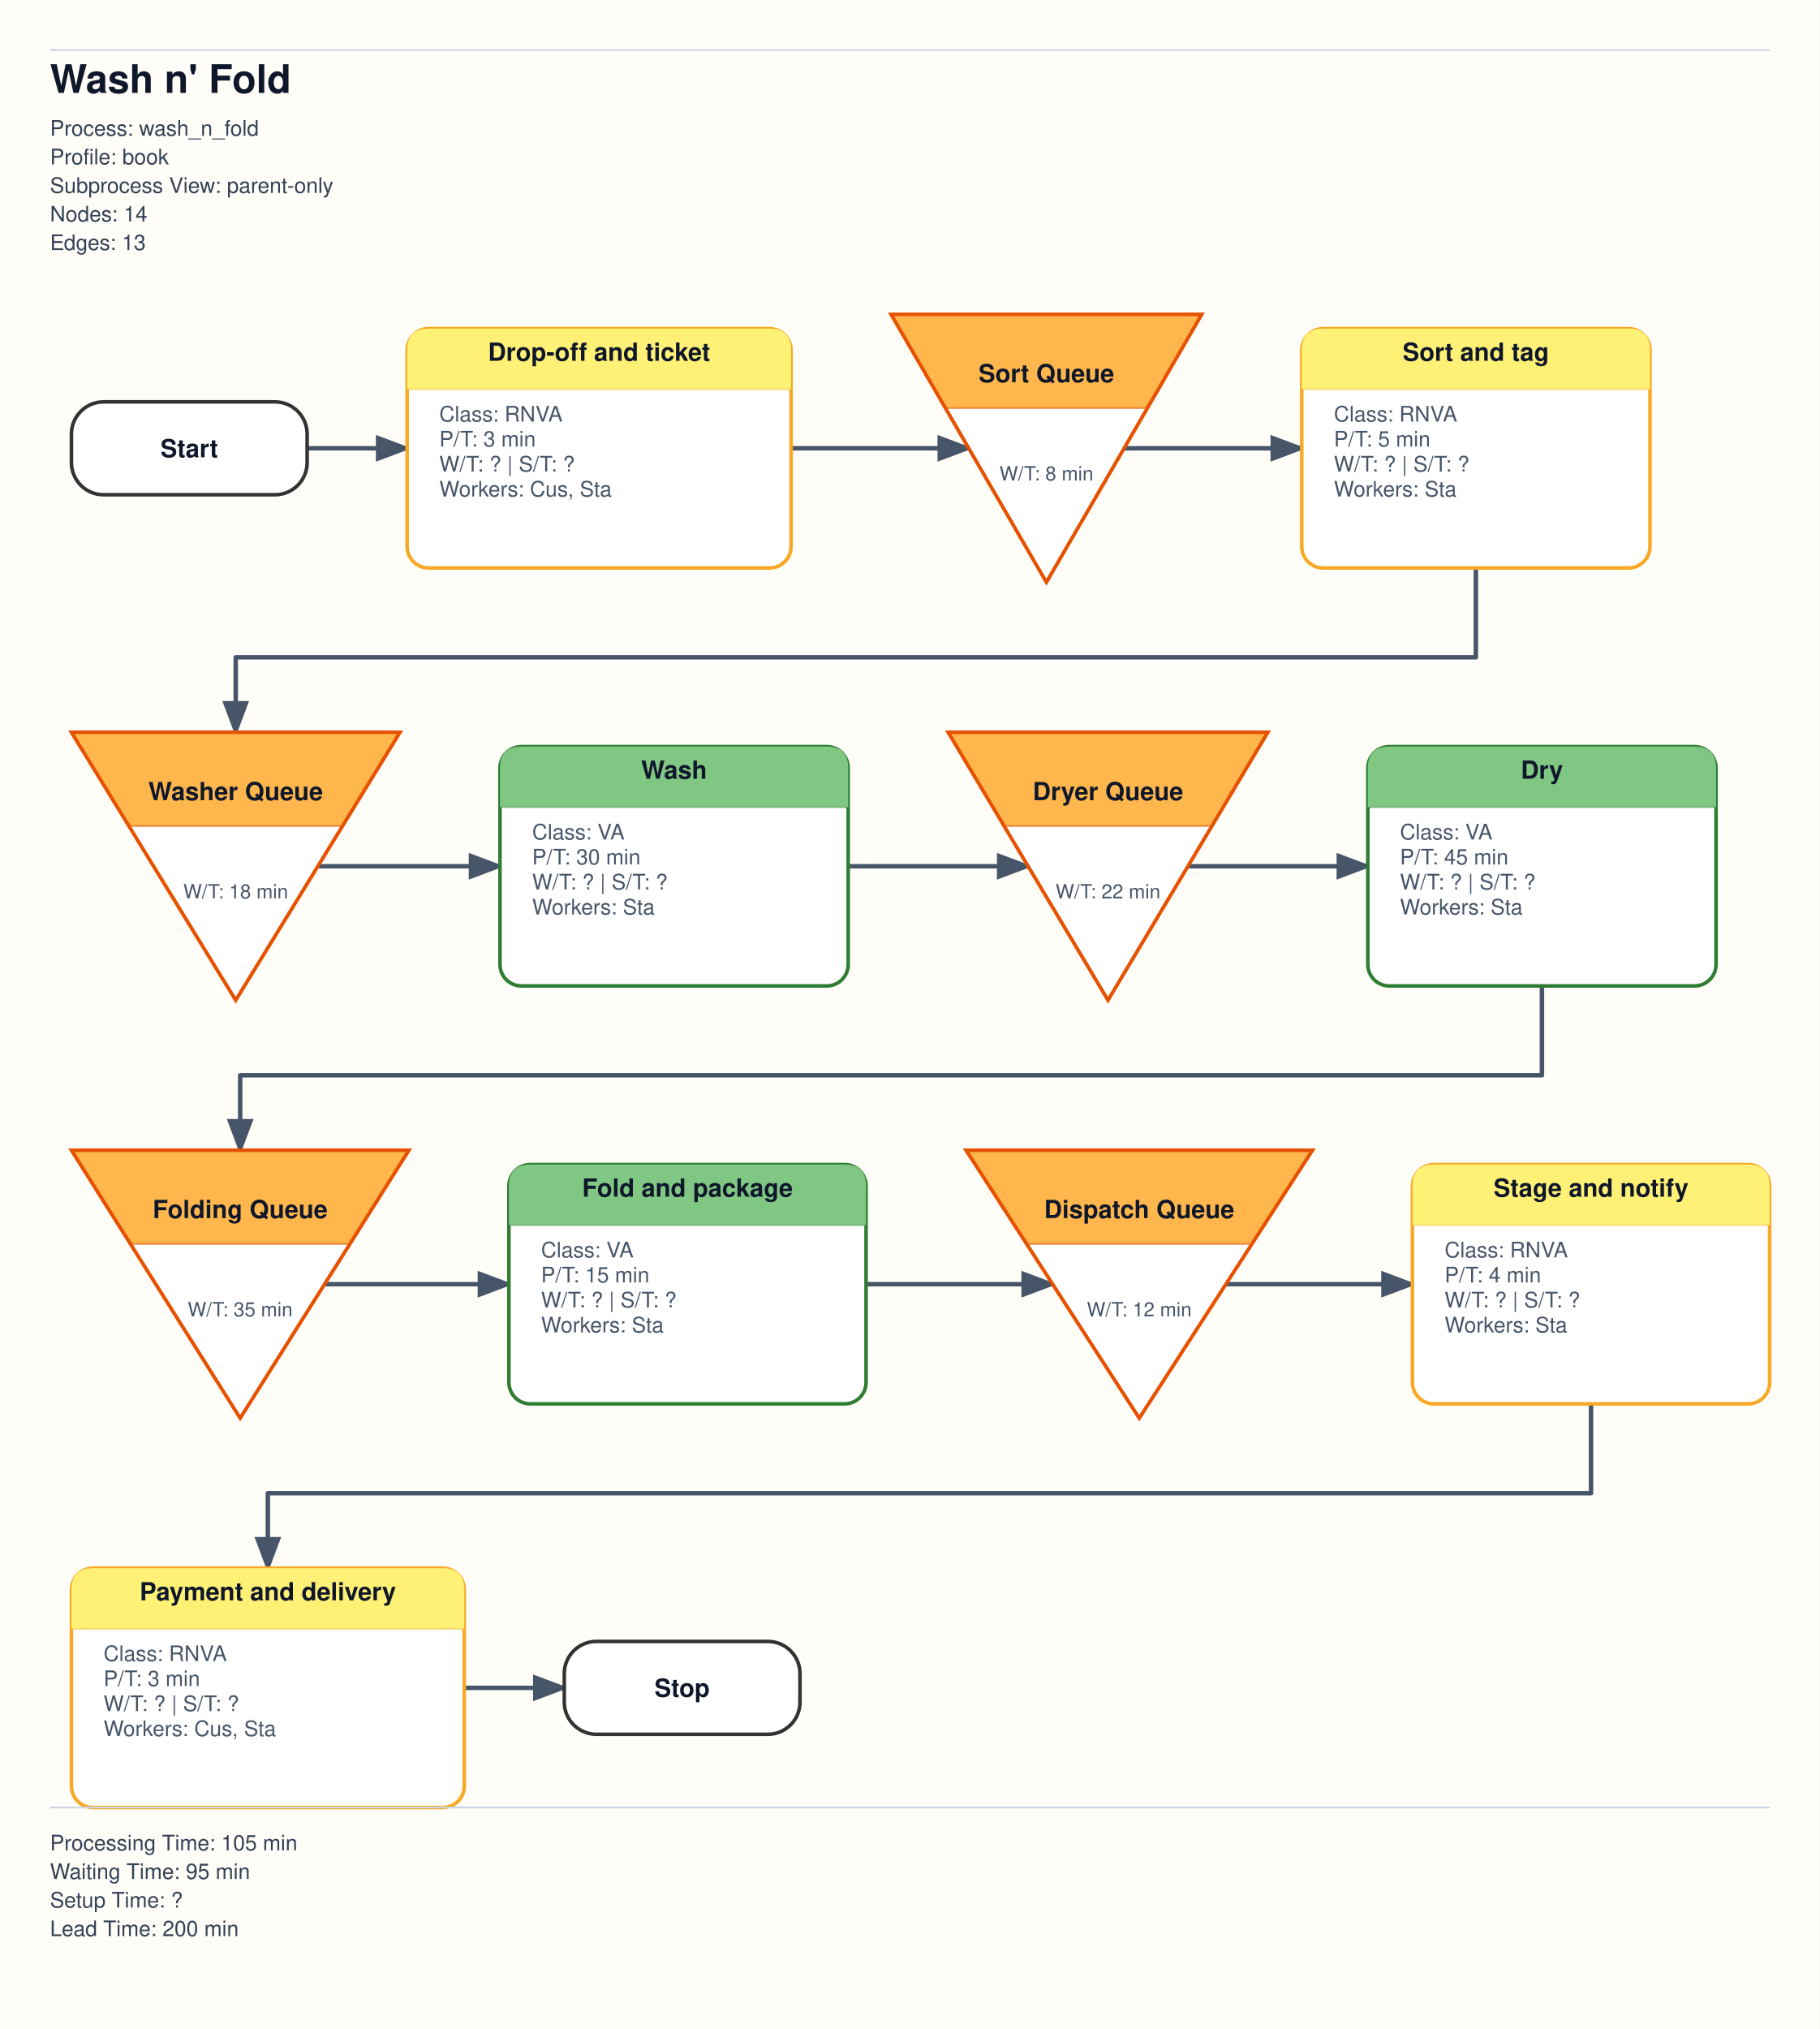
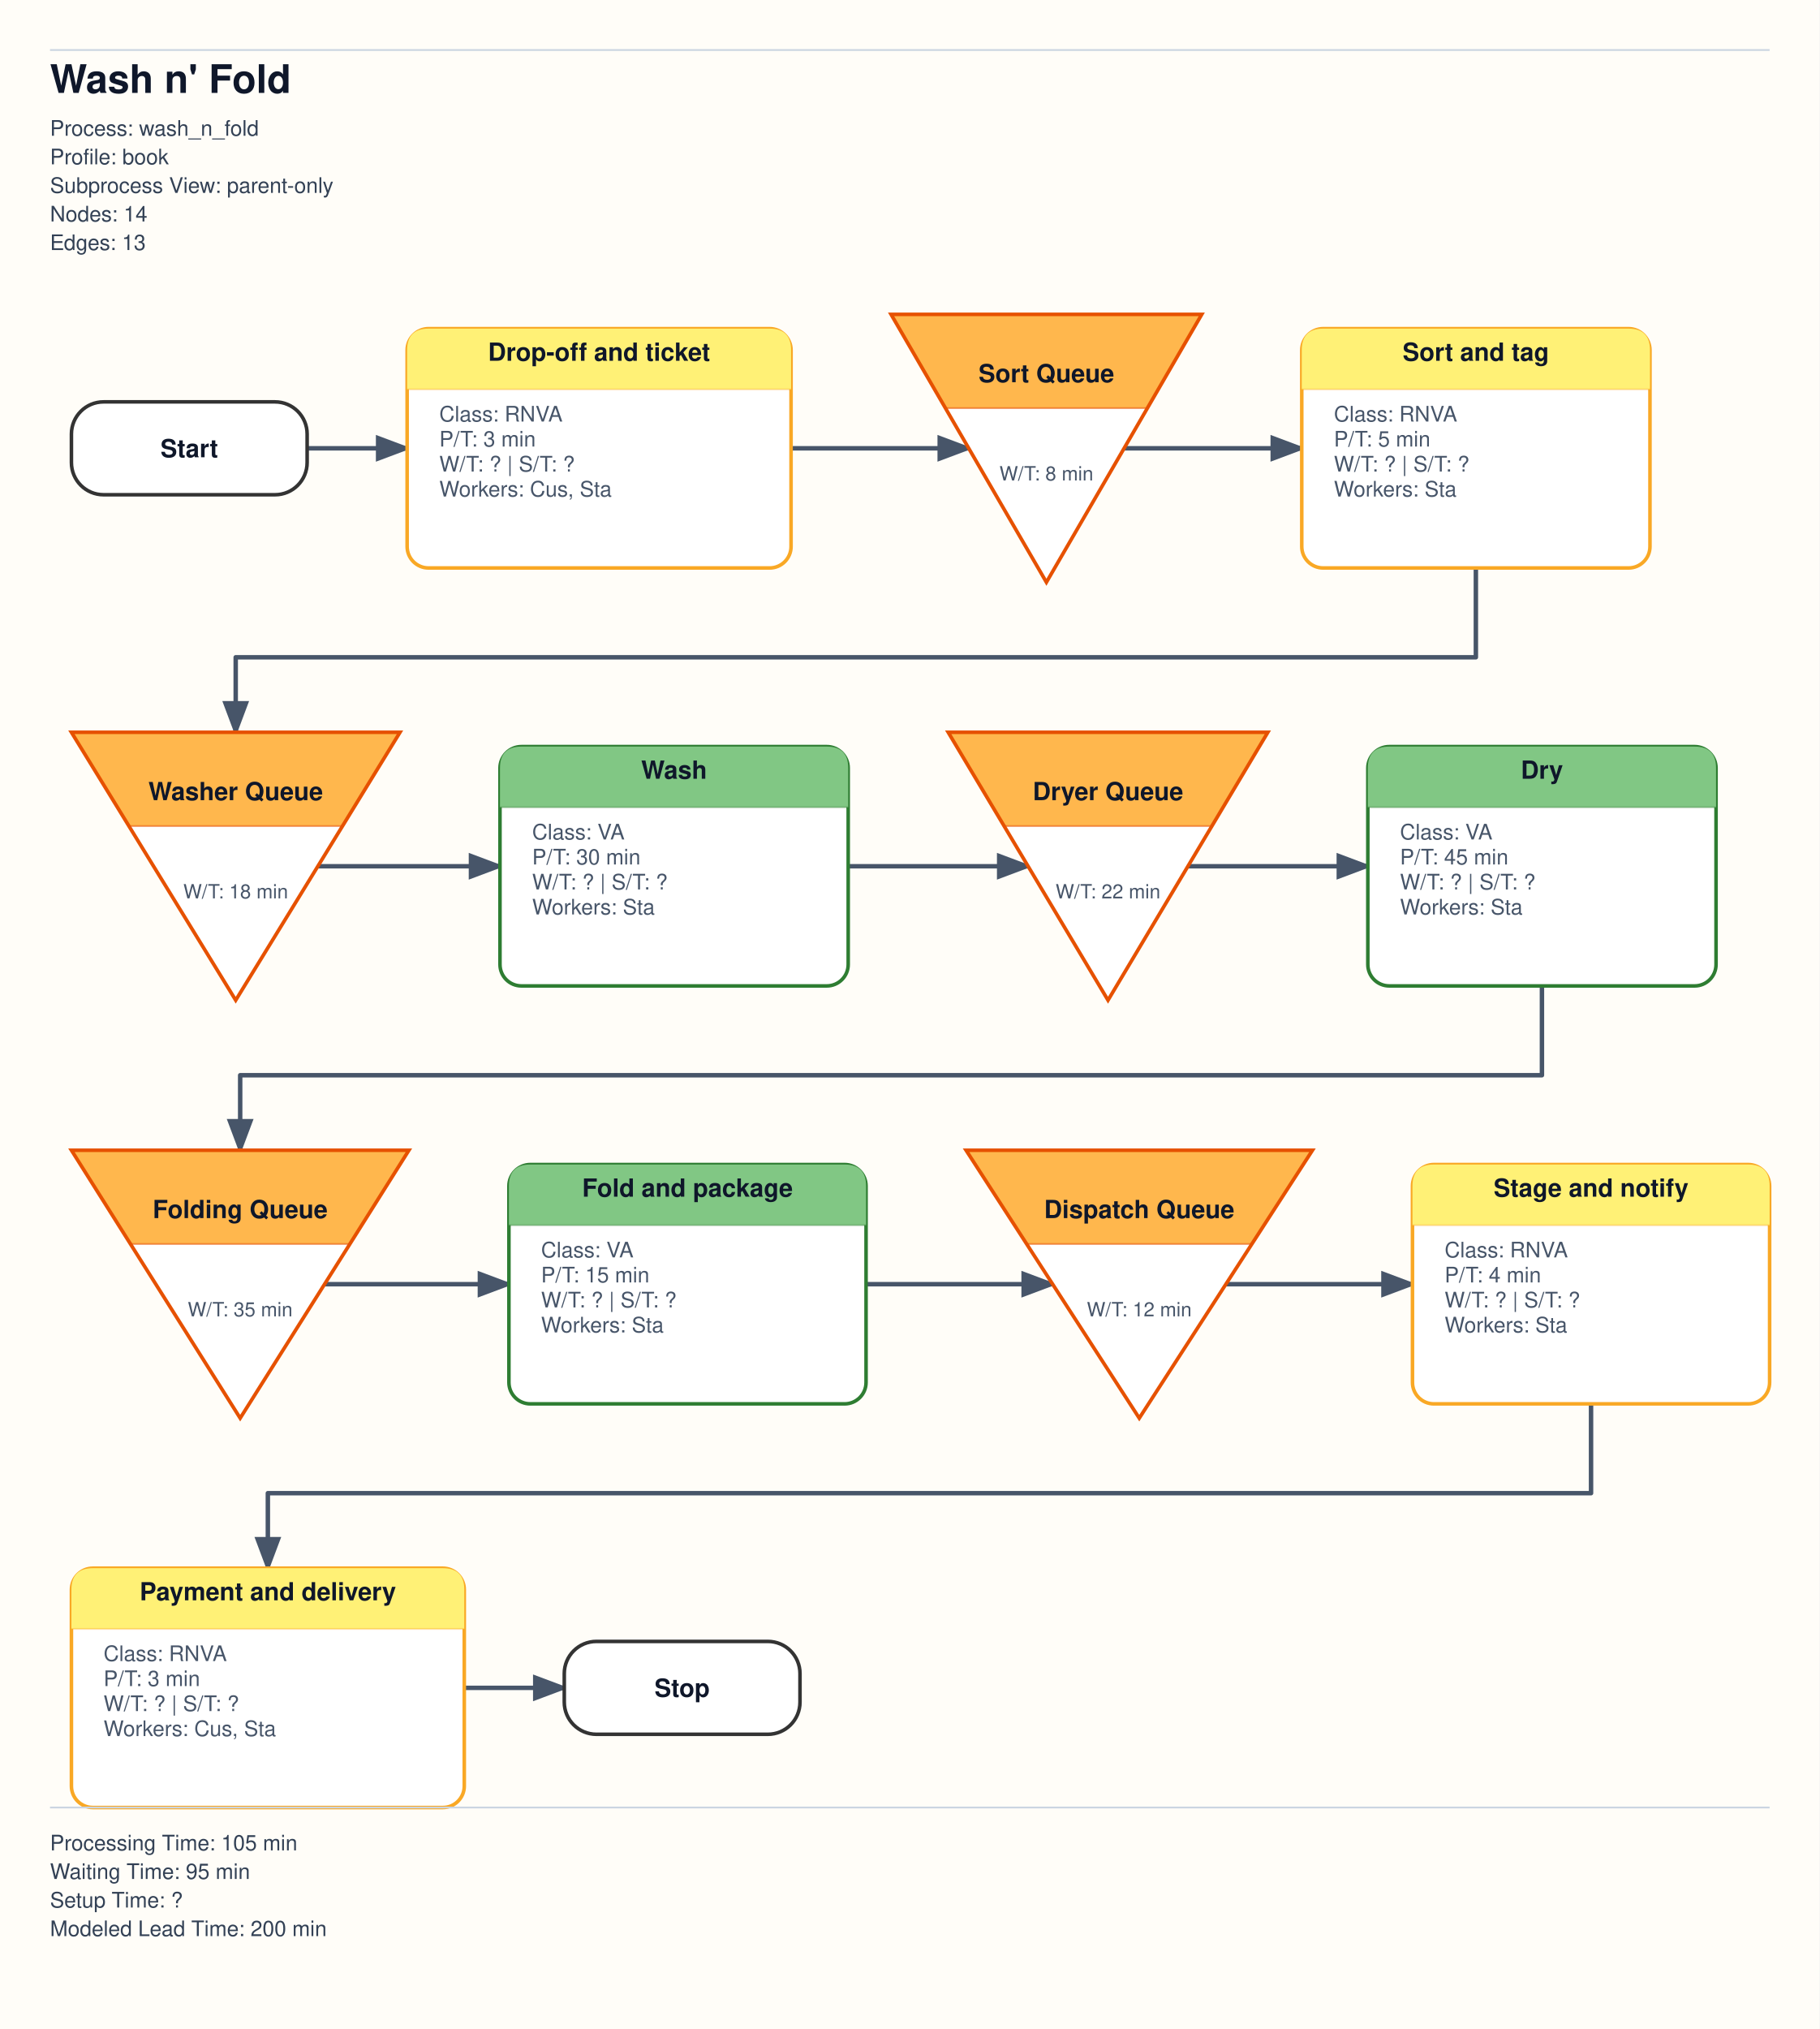
<svg xmlns="http://www.w3.org/2000/svg" width="1019" height="1136" viewBox="0 0 1019 1136" data-flo-artifact-kind="svg" data-flo-backend="svg" data-flo-diagram="sppm" data-flo-layout-engine="elk" role="img" aria-labelledby="flo-svg-title flo-svg-description" data-sppm-publication-page-id="main-p1">
  <defs>
    <marker id="flo-sppm-arrow" markerWidth="8" markerHeight="6" refX="7" refY="3" orient="auto" markerUnits="strokeWidth">
      <path d="M0,0 L8,3 L0,6 z" fill="#475569" />
    </marker>
    <marker id="flo-sppm-rework-arrow" markerWidth="8" markerHeight="6" refX="7" refY="3" orient="auto" markerUnits="strokeWidth">
      <path d="M0,0 L8,3 L0,6 z" fill="#b91c1c" />
    </marker>
  </defs>
  <rect width="100%" height="100%" fill="#fffdf8" />
  <g data-sppm-publication-band="header">
    <line x1="28.0" y1="28.0" x2="991.0" y2="28.0" stroke="#cbd5e1" stroke-width="1" />
    <text x="28.0" y="52.0" font-family="Helvetica" font-size="22" font-weight="700" fill="#0f172a">Wash n' Fold</text>
    <text x="28.0" y="76.0" font-family="Helvetica" font-size="12" fill="#334155">Process: wash_n_fold</text>
    <text x="28.0" y="92.0" font-family="Helvetica" font-size="12" fill="#334155">Profile: book</text>
    <text x="28.0" y="108.0" font-family="Helvetica" font-size="12" fill="#334155">Subprocess View: parent-only</text>
    <text x="28.0" y="124.0" font-family="Helvetica" font-size="12" fill="#334155">Nodes: 14</text>
    <text x="28.0" y="140.0" font-family="Helvetica" font-size="12" fill="#334155">Edges: 13</text>
  </g>
  <g transform="translate(28.0,164.0)">
    <g data-edge-source="dropoff" data-edge-target="sort_tag_wait_queue" data-edge-kind="direct">
      <polyline points="415.0,87.0 514.5,87.0" fill="none" stroke="#475569" stroke-width="2.5" stroke-linecap="round" stroke-linejoin="round" marker-end="url(#flo-sppm-arrow)" />
    </g>
    <g data-edge-source="dry" data-edge-target="fold_package_wait_queue" data-edge-kind="direct">
      <polyline points="835.5,388.0 835.5,438.0 106.5,438.0 106.5,480.0" fill="none" stroke="#475569" stroke-width="2.5" stroke-linecap="round" stroke-linejoin="round" marker-end="url(#flo-sppm-arrow)" />
    </g>
    <g data-edge-source="dry_wait_queue" data-edge-target="dry" data-edge-kind="direct">
      <polyline points="637.2,321.0 738.0,321.0" fill="none" stroke="#475569" stroke-width="2.5" stroke-linecap="round" stroke-linejoin="round" marker-end="url(#flo-sppm-arrow)" />
    </g>
    <g data-edge-source="fold_package" data-edge-target="stage_notify_wait_queue" data-edge-kind="direct">
      <polyline points="457.0,555.0 561.5,555.0" fill="none" stroke="#475569" stroke-width="2.5" stroke-linecap="round" stroke-linejoin="round" marker-end="url(#flo-sppm-arrow)" />
    </g>
    <g data-edge-source="fold_package_wait_queue" data-edge-target="fold_package" data-edge-kind="direct">
      <polyline points="153.8,555.0 257.0,555.0" fill="none" stroke="#475569" stroke-width="2.5" stroke-linecap="round" stroke-linejoin="round" marker-end="url(#flo-sppm-arrow)" />
    </g>
    <g data-edge-source="payment_delivery" data-edge-target="end" data-edge-kind="direct">
      <polyline points="232.0,781.0 288.0,781.0" fill="none" stroke="#475569" stroke-width="2.5" stroke-linecap="round" stroke-linejoin="round" marker-end="url(#flo-sppm-arrow)" />
    </g>
    <g data-edge-source="sort_tag" data-edge-target="wash_wait_queue" data-edge-kind="direct">
      <polyline points="798.5,154.0 798.5,204.0 104.0,204.0 104.0,246.0" fill="none" stroke="#475569" stroke-width="2.5" stroke-linecap="round" stroke-linejoin="round" marker-end="url(#flo-sppm-arrow)" />
    </g>
    <g data-edge-source="sort_tag_wait_queue" data-edge-target="sort_tag" data-edge-kind="direct">
      <polyline points="601.5,87.0 701.0,87.0" fill="none" stroke="#475569" stroke-width="2.5" stroke-linecap="round" stroke-linejoin="round" marker-end="url(#flo-sppm-arrow)" />
    </g>
    <g data-edge-source="stage_notify" data-edge-target="payment_delivery" data-edge-kind="direct">
      <polyline points="863.0,622.0 863.0,672.0 122.0,672.0 122.0,714.0" fill="none" stroke="#475569" stroke-width="2.5" stroke-linecap="round" stroke-linejoin="round" marker-end="url(#flo-sppm-arrow)" />
    </g>
    <g data-edge-source="stage_notify_wait_queue" data-edge-target="stage_notify" data-edge-kind="direct">
      <polyline points="658.5,555.0 763.0,555.0" fill="none" stroke="#475569" stroke-width="2.5" stroke-linecap="round" stroke-linejoin="round" marker-end="url(#flo-sppm-arrow)" />
    </g>
    <g data-edge-source="start" data-edge-target="dropoff" data-edge-kind="direct">
      <polyline points="144.0,87.0 200.0,87.0" fill="none" stroke="#475569" stroke-width="2.5" stroke-linecap="round" stroke-linejoin="round" marker-end="url(#flo-sppm-arrow)" />
    </g>
    <g data-edge-source="wash" data-edge-target="dry_wait_queue" data-edge-kind="direct">
      <polyline points="447.0,321.0 547.8,321.0" fill="none" stroke="#475569" stroke-width="2.5" stroke-linecap="round" stroke-linejoin="round" marker-end="url(#flo-sppm-arrow)" />
    </g>
    <g data-edge-source="wash_wait_queue" data-edge-target="wash" data-edge-kind="direct">
      <polyline points="150.0,321.0 252.0,321.0" fill="none" stroke="#475569" stroke-width="2.5" stroke-linecap="round" stroke-linejoin="round" marker-end="url(#flo-sppm-arrow)" />
    </g>
    <g data-node-id="start" data-node-kind="start">
      <rect x="12.0" y="61.0" width="132.0" height="52.0" rx="18" fill="#FFFFFF" stroke="#333333" stroke-width="2" />
      <text x="78.0" y="92.0" text-anchor="middle" font-family="Helvetica" font-size="14" font-weight="600" fill="#0f172a">Start</text>
    </g>
    <g data-node-id="dropoff" data-node-kind="task">
      <rect x="200.0" y="20.0" width="215.0" height="134.0" rx="12" fill="white" stroke="#F9A825" stroke-width="2" />
      <path data-node-header="top-rounded" d="M 212.0 20.0 L 403.0 20.0 Q 415.0 20.0 415.0 32.0 L 415.0 54.0 L 200.0 54.0 L 200.0 32.0 Q 200.0 20.0 212.0 20.0 Z" fill="#FFF176" stroke="none" />
      <line x1="200.0" y1="54.0" x2="415.0" y2="54.0" stroke="#F9A825" stroke-width="1" opacity="0.35" />
      <text x="307.5" y="38.0" text-anchor="middle" font-family="Helvetica" font-size="14" font-weight="600" fill="#0f172a">Drop-off and ticket</text>
      <text x="218.0" y="72.0" text-anchor="start" font-family="Helvetica" font-size="12" font-weight="400" fill="#475569">Class: RNVA</text>
      <text x="218.0" y="86.0" text-anchor="start" font-family="Helvetica" font-size="12" font-weight="400" fill="#475569">P/T: 3 min</text>
      <text x="218.0" y="100.0" text-anchor="start" font-family="Helvetica" font-size="12" font-weight="400" fill="#475569">W/T: ? | S/T: ?</text>
      <text x="218.0" y="114.0" text-anchor="start" font-family="Helvetica" font-size="12" font-weight="400" fill="#475569">Workers: Cus, Sta</text>
    </g>
    <g data-node-id="sort_tag_wait_queue" data-node-kind="queue">
      <polygon data-node-queue-body="true" points="471.0,12.0 645.0,12.0 558.0,162.0" fill="#FFFFFF" stroke="none" />
      <polygon data-node-queue-color-band="true" points="471.0,12.0 645.0,12.0 614.5,64.5 501.4,64.5" fill="#FFB74D" stroke="none" />
      <line data-node-queue-divider="true" x1="501.4" y1="64.5" x2="614.5" y2="64.5" stroke="#E65100" stroke-width="1" opacity="0.55" />
      <polygon data-node-queue-outline="true" points="471.0,12.0 645.0,12.0 558.0,162.0" fill="none" stroke="#E65100" stroke-width="2" />
      <text x="558.0" y="50.0" text-anchor="middle" font-family="Helvetica" font-size="14" font-weight="600" fill="#0f172a">Sort Queue</text>
      <text x="558.0" y="105.0" text-anchor="middle" font-family="Helvetica" font-size="11" font-weight="400" fill="#475569">W/T: 8 min</text>
    </g>
    <g data-node-id="sort_tag" data-node-kind="task">
      <rect x="701.0" y="20.0" width="195.0" height="134.0" rx="12" fill="white" stroke="#F9A825" stroke-width="2" />
      <path data-node-header="top-rounded" d="M 713.0 20.0 L 884.0 20.0 Q 896.0 20.0 896.0 32.0 L 896.0 54.0 L 701.0 54.0 L 701.0 32.0 Q 701.0 20.0 713.0 20.0 Z" fill="#FFF176" stroke="none" />
      <line x1="701.0" y1="54.0" x2="896.0" y2="54.0" stroke="#F9A825" stroke-width="1" opacity="0.35" />
      <text x="798.5" y="38.0" text-anchor="middle" font-family="Helvetica" font-size="14" font-weight="600" fill="#0f172a">Sort and tag</text>
      <text x="719.0" y="72.0" text-anchor="start" font-family="Helvetica" font-size="12" font-weight="400" fill="#475569">Class: RNVA</text>
      <text x="719.0" y="86.0" text-anchor="start" font-family="Helvetica" font-size="12" font-weight="400" fill="#475569">P/T: 5 min</text>
      <text x="719.0" y="100.0" text-anchor="start" font-family="Helvetica" font-size="12" font-weight="400" fill="#475569">W/T: ? | S/T: ?</text>
      <text x="719.0" y="114.0" text-anchor="start" font-family="Helvetica" font-size="12" font-weight="400" fill="#475569">Workers: Sta</text>
    </g>
    <g data-node-id="wash_wait_queue" data-node-kind="queue">
      <polygon data-node-queue-body="true" points="12.0,246.0 196.0,246.0 104.0,396.0" fill="#FFFFFF" stroke="none" />
      <polygon data-node-queue-color-band="true" points="12.0,246.0 196.0,246.0 163.8,298.5 44.2,298.5" fill="#FFB74D" stroke="none" />
      <line data-node-queue-divider="true" x1="44.2" y1="298.5" x2="163.8" y2="298.5" stroke="#E65100" stroke-width="1" opacity="0.55" />
      <polygon data-node-queue-outline="true" points="12.0,246.0 196.0,246.0 104.0,396.0" fill="none" stroke="#E65100" stroke-width="2" />
      <text x="104.0" y="284.0" text-anchor="middle" font-family="Helvetica" font-size="14" font-weight="600" fill="#0f172a">Washer Queue</text>
      <text x="104.0" y="339.0" text-anchor="middle" font-family="Helvetica" font-size="11" font-weight="400" fill="#475569">W/T: 18 min</text>
    </g>
    <g data-node-id="wash" data-node-kind="task">
      <rect x="252.0" y="254.0" width="195.0" height="134.0" rx="12" fill="white" stroke="#2E7D32" stroke-width="2" />
      <path data-node-header="top-rounded" d="M 264.0 254.0 L 435.0 254.0 Q 447.0 254.0 447.0 266.0 L 447.0 288.0 L 252.0 288.0 L 252.0 266.0 Q 252.0 254.0 264.0 254.0 Z" fill="#81C784" stroke="none" />
      <line x1="252.0" y1="288.0" x2="447.0" y2="288.0" stroke="#2E7D32" stroke-width="1" opacity="0.35" />
      <text x="349.5" y="272.0" text-anchor="middle" font-family="Helvetica" font-size="14" font-weight="600" fill="#0f172a">Wash</text>
      <text x="270.0" y="306.0" text-anchor="start" font-family="Helvetica" font-size="12" font-weight="400" fill="#475569">Class: VA</text>
      <text x="270.0" y="320.0" text-anchor="start" font-family="Helvetica" font-size="12" font-weight="400" fill="#475569">P/T: 30 min</text>
      <text x="270.0" y="334.0" text-anchor="start" font-family="Helvetica" font-size="12" font-weight="400" fill="#475569">W/T: ? | S/T: ?</text>
      <text x="270.0" y="348.0" text-anchor="start" font-family="Helvetica" font-size="12" font-weight="400" fill="#475569">Workers: Sta</text>
    </g>
    <g data-node-id="dry_wait_queue" data-node-kind="queue">
      <polygon data-node-queue-body="true" points="503.0,246.0 682.0,246.0 592.5,396.0" fill="#FFFFFF" stroke="none" />
      <polygon data-node-queue-color-band="true" points="503.0,246.0 682.0,246.0 650.7,298.5 534.3,298.5" fill="#FFB74D" stroke="none" />
      <line data-node-queue-divider="true" x1="534.3" y1="298.5" x2="650.7" y2="298.5" stroke="#E65100" stroke-width="1" opacity="0.55" />
      <polygon data-node-queue-outline="true" points="503.0,246.0 682.0,246.0 592.5,396.0" fill="none" stroke="#E65100" stroke-width="2" />
      <text x="592.5" y="284.0" text-anchor="middle" font-family="Helvetica" font-size="14" font-weight="600" fill="#0f172a">Dryer Queue</text>
      <text x="592.5" y="339.0" text-anchor="middle" font-family="Helvetica" font-size="11" font-weight="400" fill="#475569">W/T: 22 min</text>
    </g>
    <g data-node-id="dry" data-node-kind="task">
      <rect x="738.0" y="254.0" width="195.0" height="134.0" rx="12" fill="white" stroke="#2E7D32" stroke-width="2" />
      <path data-node-header="top-rounded" d="M 750.0 254.0 L 921.0 254.0 Q 933.0 254.0 933.0 266.0 L 933.0 288.0 L 738.0 288.0 L 738.0 266.0 Q 738.0 254.0 750.0 254.0 Z" fill="#81C784" stroke="none" />
      <line x1="738.0" y1="288.0" x2="933.0" y2="288.0" stroke="#2E7D32" stroke-width="1" opacity="0.35" />
      <text x="835.5" y="272.0" text-anchor="middle" font-family="Helvetica" font-size="14" font-weight="600" fill="#0f172a">Dry</text>
      <text x="756.0" y="306.0" text-anchor="start" font-family="Helvetica" font-size="12" font-weight="400" fill="#475569">Class: VA</text>
      <text x="756.0" y="320.0" text-anchor="start" font-family="Helvetica" font-size="12" font-weight="400" fill="#475569">P/T: 45 min</text>
      <text x="756.0" y="334.0" text-anchor="start" font-family="Helvetica" font-size="12" font-weight="400" fill="#475569">W/T: ? | S/T: ?</text>
      <text x="756.0" y="348.0" text-anchor="start" font-family="Helvetica" font-size="12" font-weight="400" fill="#475569">Workers: Sta</text>
    </g>
    <g data-node-id="fold_package_wait_queue" data-node-kind="queue">
      <polygon data-node-queue-body="true" points="12.0,480.0 201.0,480.0 106.5,630.0" fill="#FFFFFF" stroke="none" />
      <polygon data-node-queue-color-band="true" points="12.0,480.0 201.0,480.0 167.9,532.5 45.1,532.5" fill="#FFB74D" stroke="none" />
      <line data-node-queue-divider="true" x1="45.1" y1="532.5" x2="167.9" y2="532.5" stroke="#E65100" stroke-width="1" opacity="0.55" />
      <polygon data-node-queue-outline="true" points="12.0,480.0 201.0,480.0 106.5,630.0" fill="none" stroke="#E65100" stroke-width="2" />
      <text x="106.5" y="518.0" text-anchor="middle" font-family="Helvetica" font-size="14" font-weight="600" fill="#0f172a">Folding Queue</text>
      <text x="106.5" y="573.0" text-anchor="middle" font-family="Helvetica" font-size="11" font-weight="400" fill="#475569">W/T: 35 min</text>
    </g>
    <g data-node-id="fold_package" data-node-kind="task">
      <rect x="257.0" y="488.0" width="200.0" height="134.0" rx="12" fill="white" stroke="#2E7D32" stroke-width="2" />
      <path data-node-header="top-rounded" d="M 269.0 488.0 L 445.0 488.0 Q 457.0 488.0 457.0 500.0 L 457.0 522.0 L 257.0 522.0 L 257.0 500.0 Q 257.0 488.0 269.0 488.0 Z" fill="#81C784" stroke="none" />
      <line x1="257.0" y1="522.0" x2="457.0" y2="522.0" stroke="#2E7D32" stroke-width="1" opacity="0.35" />
      <text x="357.0" y="506.0" text-anchor="middle" font-family="Helvetica" font-size="14" font-weight="600" fill="#0f172a">Fold and package</text>
      <text x="275.0" y="540.0" text-anchor="start" font-family="Helvetica" font-size="12" font-weight="400" fill="#475569">Class: VA</text>
      <text x="275.0" y="554.0" text-anchor="start" font-family="Helvetica" font-size="12" font-weight="400" fill="#475569">P/T: 15 min</text>
      <text x="275.0" y="568.0" text-anchor="start" font-family="Helvetica" font-size="12" font-weight="400" fill="#475569">W/T: ? | S/T: ?</text>
      <text x="275.0" y="582.0" text-anchor="start" font-family="Helvetica" font-size="12" font-weight="400" fill="#475569">Workers: Sta</text>
    </g>
    <g data-node-id="stage_notify_wait_queue" data-node-kind="queue">
      <polygon data-node-queue-body="true" points="513.0,480.0 707.0,480.0 610.0,630.0" fill="#FFFFFF" stroke="none" />
      <polygon data-node-queue-color-band="true" points="513.0,480.0 707.0,480.0 673.0,532.5 547.0,532.5" fill="#FFB74D" stroke="none" />
      <line data-node-queue-divider="true" x1="547.0" y1="532.5" x2="673.0" y2="532.5" stroke="#E65100" stroke-width="1" opacity="0.55" />
      <polygon data-node-queue-outline="true" points="513.0,480.0 707.0,480.0 610.0,630.0" fill="none" stroke="#E65100" stroke-width="2" />
      <text x="610.0" y="518.0" text-anchor="middle" font-family="Helvetica" font-size="14" font-weight="600" fill="#0f172a">Dispatch Queue</text>
      <text x="610.0" y="573.0" text-anchor="middle" font-family="Helvetica" font-size="11" font-weight="400" fill="#475569">W/T: 12 min</text>
    </g>
    <g data-node-id="stage_notify" data-node-kind="task">
      <rect x="763.0" y="488.0" width="200.0" height="134.0" rx="12" fill="white" stroke="#F9A825" stroke-width="2" />
      <path data-node-header="top-rounded" d="M 775.0 488.0 L 951.0 488.0 Q 963.0 488.0 963.0 500.0 L 963.0 522.0 L 763.0 522.0 L 763.0 500.0 Q 763.0 488.0 775.0 488.0 Z" fill="#FFF176" stroke="none" />
      <line x1="763.0" y1="522.0" x2="963.0" y2="522.0" stroke="#F9A825" stroke-width="1" opacity="0.35" />
      <text x="863.0" y="506.0" text-anchor="middle" font-family="Helvetica" font-size="14" font-weight="600" fill="#0f172a">Stage and notify</text>
      <text x="781.0" y="540.0" text-anchor="start" font-family="Helvetica" font-size="12" font-weight="400" fill="#475569">Class: RNVA</text>
      <text x="781.0" y="554.0" text-anchor="start" font-family="Helvetica" font-size="12" font-weight="400" fill="#475569">P/T: 4 min</text>
      <text x="781.0" y="568.0" text-anchor="start" font-family="Helvetica" font-size="12" font-weight="400" fill="#475569">W/T: ? | S/T: ?</text>
      <text x="781.0" y="582.0" text-anchor="start" font-family="Helvetica" font-size="12" font-weight="400" fill="#475569">Workers: Sta</text>
    </g>
    <g data-node-id="payment_delivery" data-node-kind="task">
      <rect x="12.0" y="714.0" width="220.0" height="134.0" rx="12" fill="white" stroke="#F9A825" stroke-width="2" />
      <path data-node-header="top-rounded" d="M 24.0 714.0 L 220.0 714.0 Q 232.0 714.0 232.0 726.0 L 232.0 748.0 L 12.0 748.0 L 12.0 726.0 Q 12.0 714.0 24.0 714.0 Z" fill="#FFF176" stroke="none" />
      <line x1="12.0" y1="748.0" x2="232.0" y2="748.0" stroke="#F9A825" stroke-width="1" opacity="0.35" />
      <text x="122.0" y="732.0" text-anchor="middle" font-family="Helvetica" font-size="14" font-weight="600" fill="#0f172a">Payment and delivery</text>
      <text x="30.0" y="766.0" text-anchor="start" font-family="Helvetica" font-size="12" font-weight="400" fill="#475569">Class: RNVA</text>
      <text x="30.0" y="780.0" text-anchor="start" font-family="Helvetica" font-size="12" font-weight="400" fill="#475569">P/T: 3 min</text>
      <text x="30.0" y="794.0" text-anchor="start" font-family="Helvetica" font-size="12" font-weight="400" fill="#475569">W/T: ? | S/T: ?</text>
      <text x="30.0" y="808.0" text-anchor="start" font-family="Helvetica" font-size="12" font-weight="400" fill="#475569">Workers: Cus, Sta</text>
    </g>
    <g data-node-id="end" data-node-kind="end">
      <rect x="288.0" y="755.0" width="132.0" height="52.0" rx="18" fill="#FFFFFF" stroke="#333333" stroke-width="2" />
      <text x="354.0" y="786.0" text-anchor="middle" font-family="Helvetica" font-size="14" font-weight="600" fill="#0f172a">Stop</text>
    </g>
  </g>
  <g data-sppm-publication-band="footer">
    <line x1="28.0" y1="1012.0" x2="991.0" y2="1012.0" stroke="#cbd5e1" stroke-width="1" />
    <text x="28.0" y="1036.0" font-family="Helvetica" font-size="12" fill="#334155">Processing Time: 105 min</text>
    <text x="28.0" y="1052.0" font-family="Helvetica" font-size="12" fill="#334155">Waiting Time: 95 min</text>
    <text x="28.0" y="1068.0" font-family="Helvetica" font-size="12" fill="#334155">Setup Time: ?</text>
-     <text x="28.0" y="1084.0" font-family="Helvetica" font-size="12" fill="#334155">Lead Time: 200 min</text>
+     <text x="28.0" y="1084.0" font-family="Helvetica" font-size="12" fill="#334155">Modeled Lead Time: 200 min</text>
  </g>
</svg>
